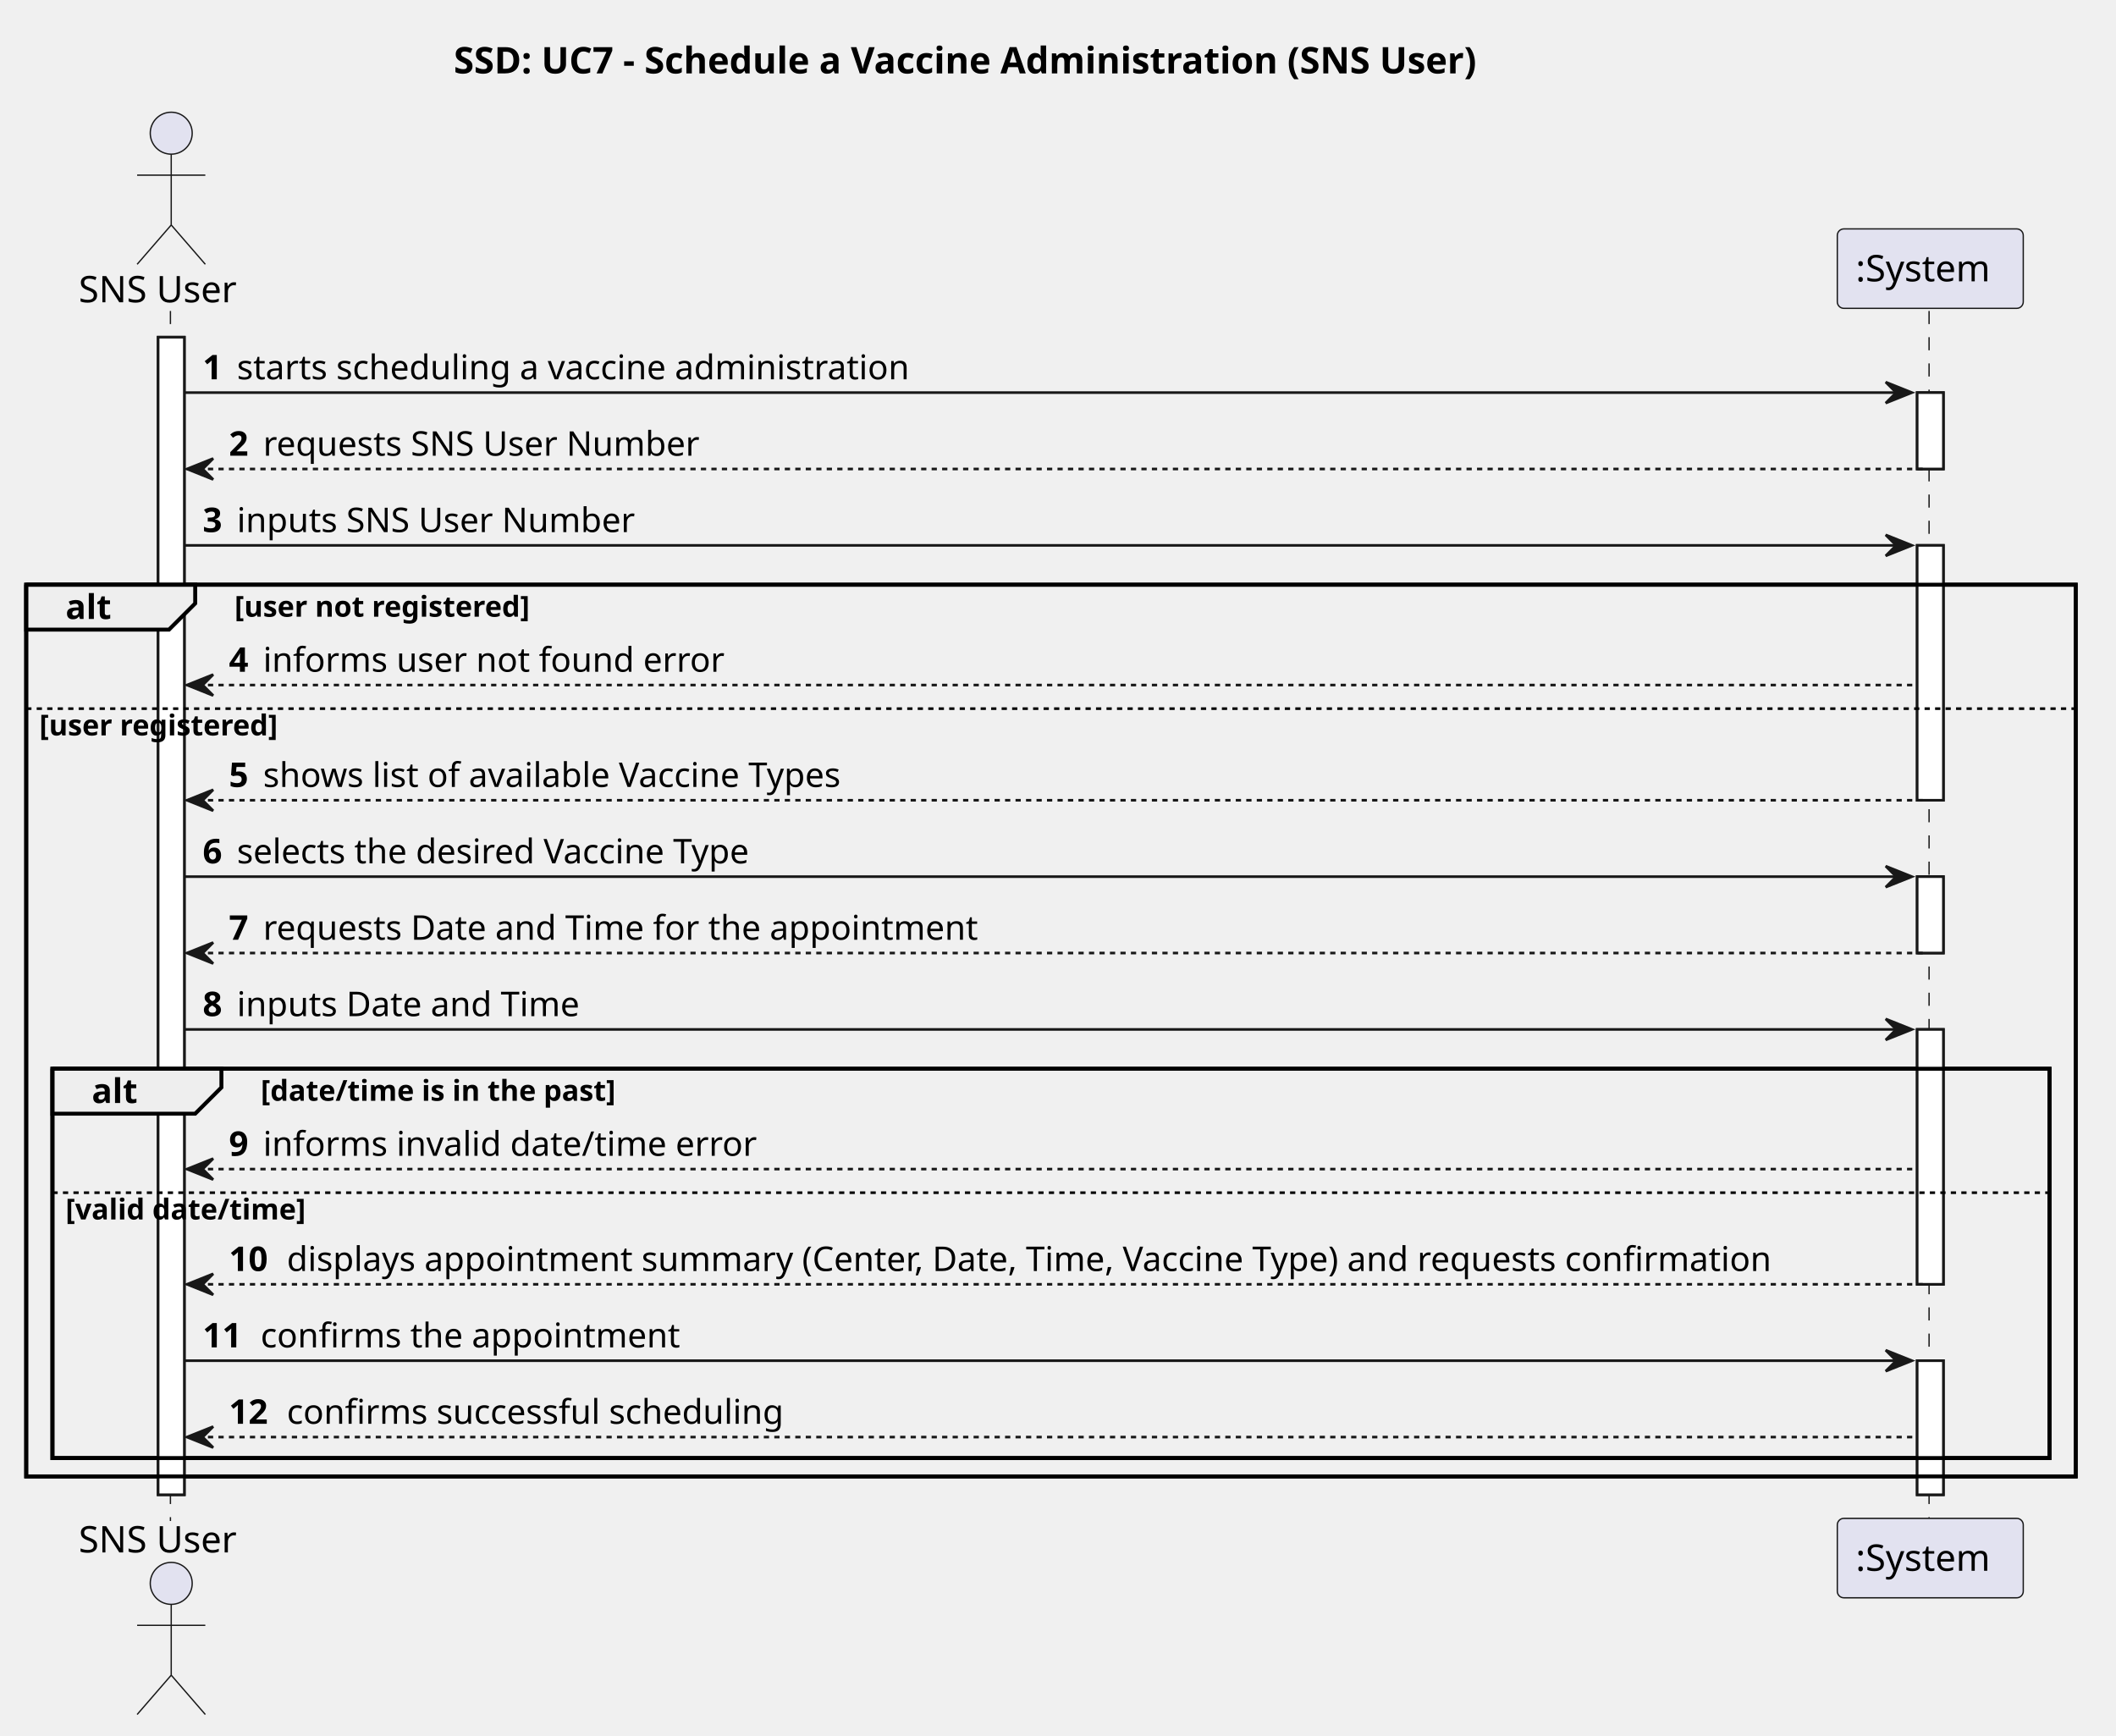
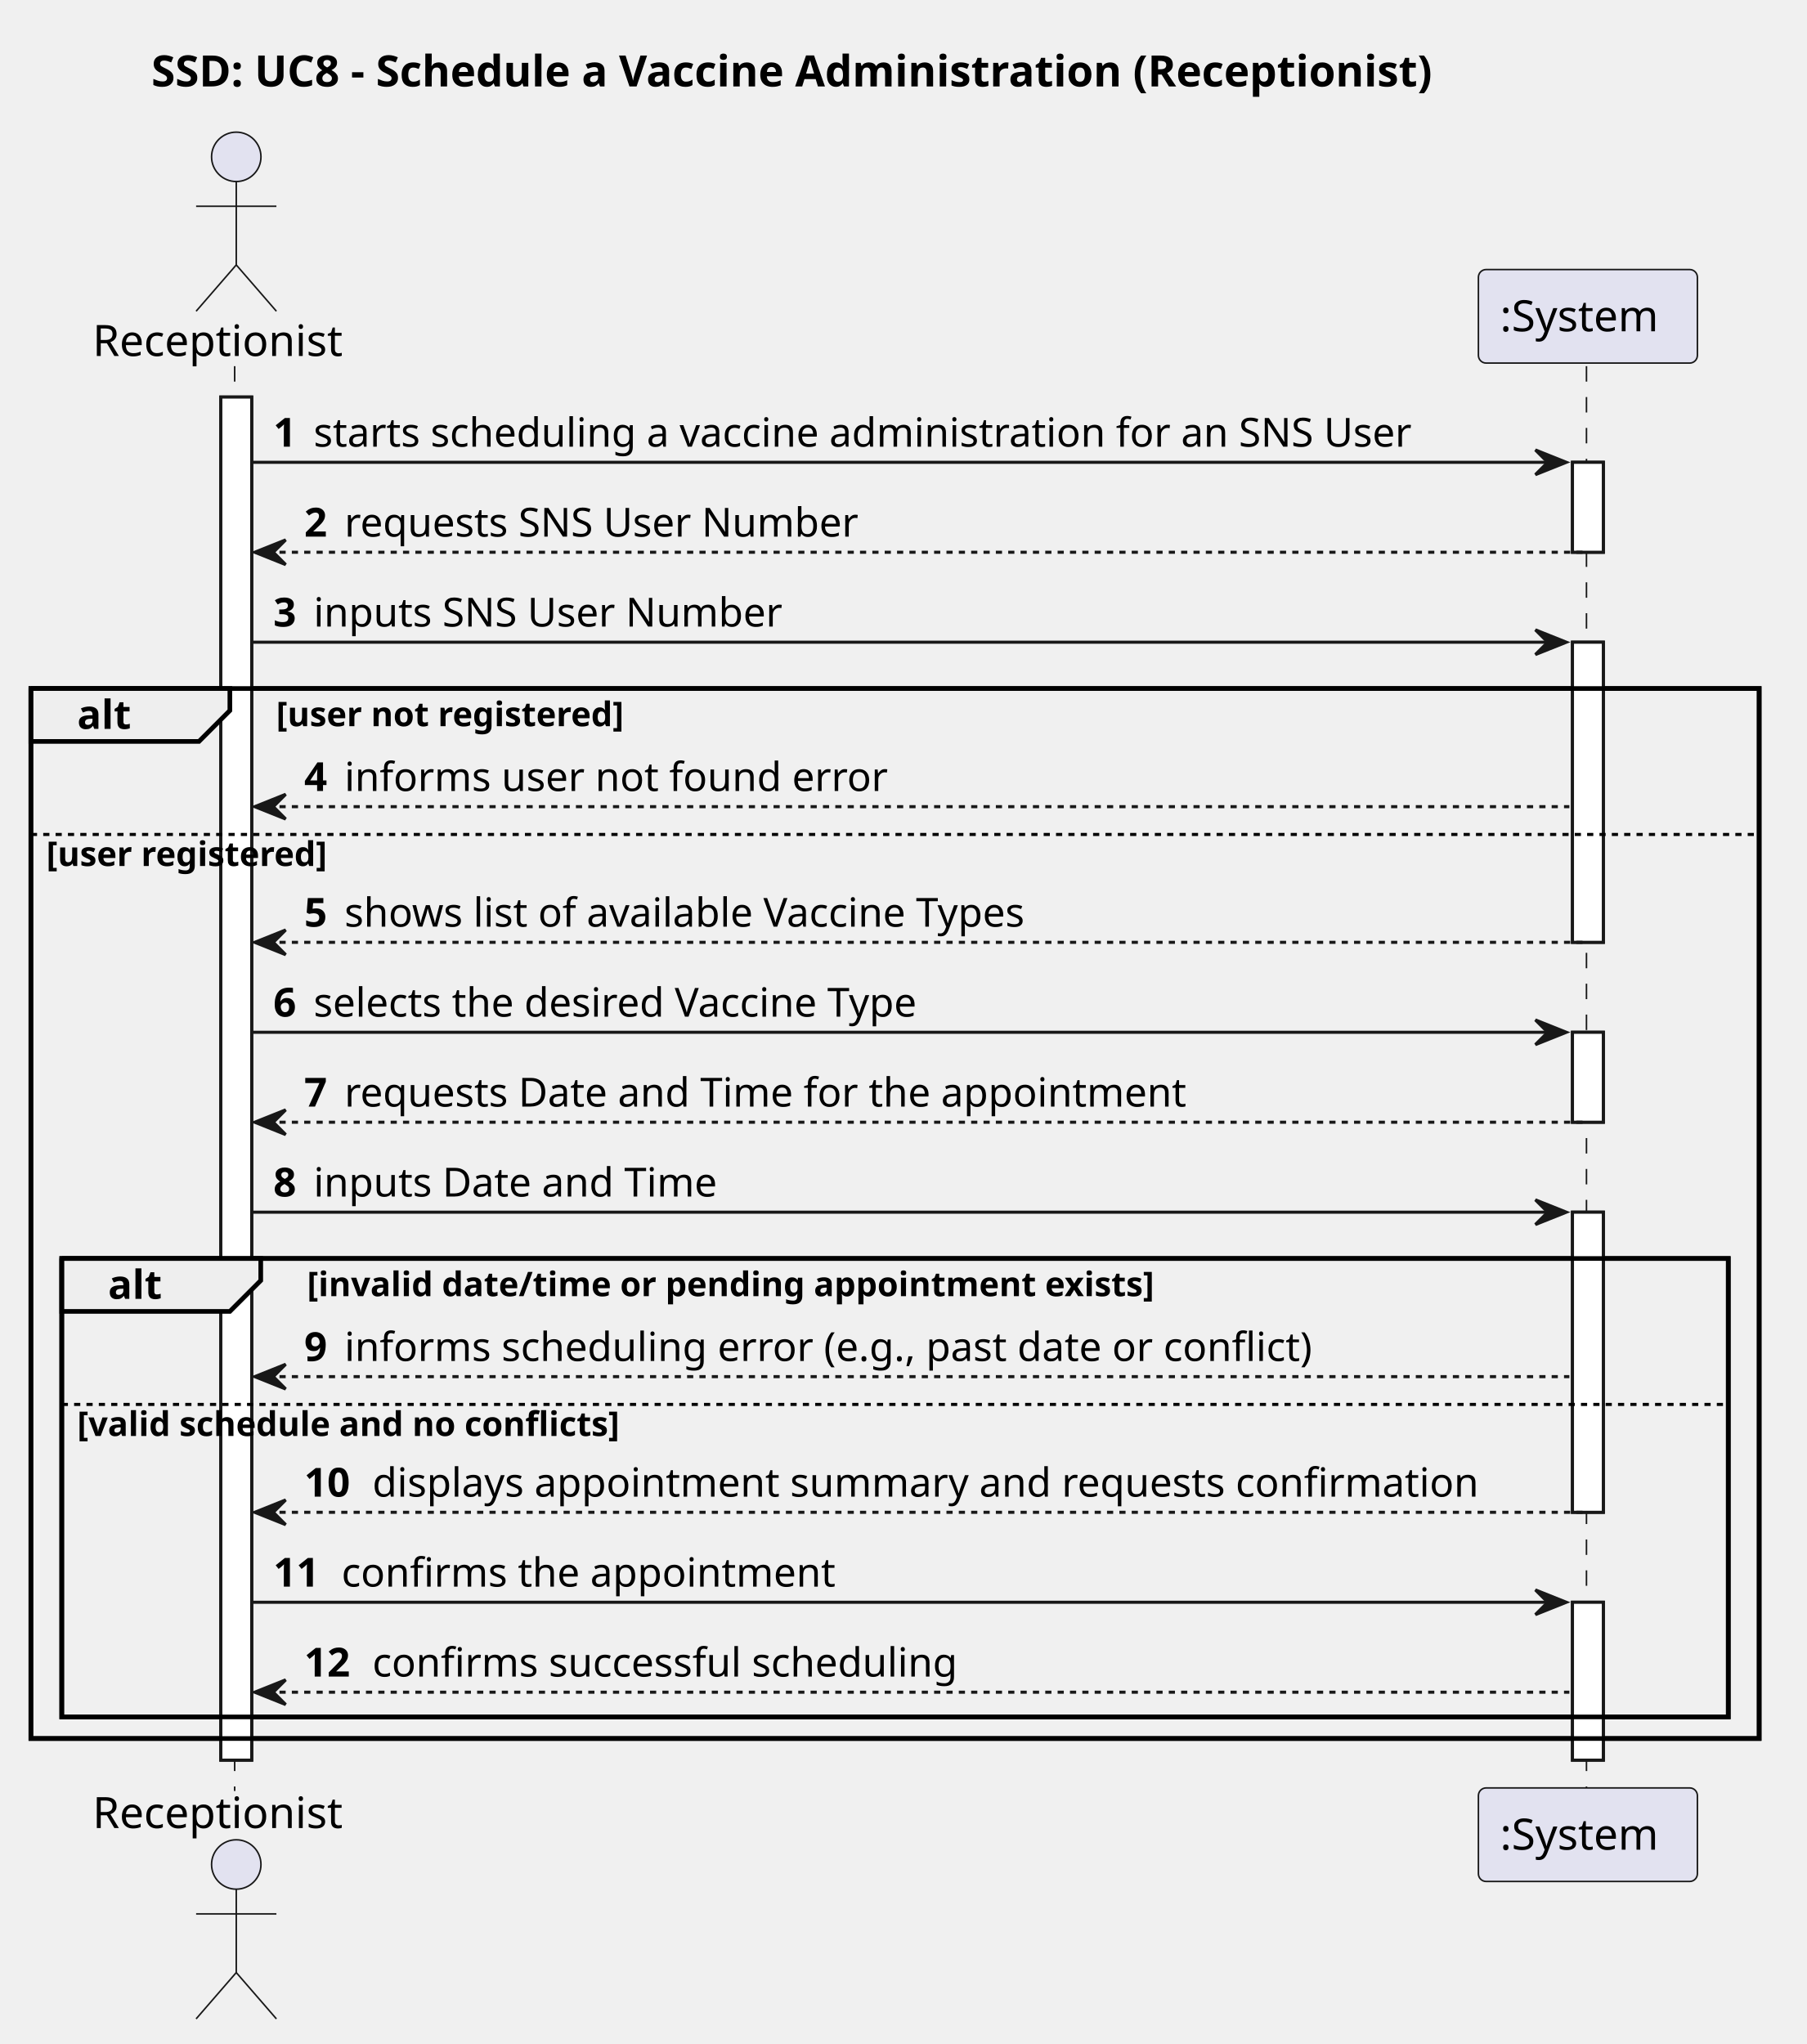
- <svg xmlns="http://www.w3.org/2000/svg" contentStyleType="text/css" data-diagram-type="SEQUENCE" height="662px" preserveAspectRatio="none" style="width:807px;height:662px;background:#FFFFFF;" version="1.1" viewBox="0 0 807 662" width="807px" zoomAndPan="magnify">
+ <svg xmlns="http://www.w3.org/2000/svg" contentStyleType="text/css" data-diagram-type="SEQUENCE" height="662px" preserveAspectRatio="none" style="width:585px;height:662px;background:#FFFFFF;" version="1.1" viewBox="0 0 585 662" width="585px" zoomAndPan="magnify">
  <defs />
  <g>
    <g class="title" data-source-line="1">
-       <text fill="#000000" font-family="sans-serif" font-size="14" font-weight="700" lengthAdjust="spacing" textLength="454.528" x="173.052" y="27.995">SSD: UC7 - Schedule a Vaccine Administration (SNS User)</text>
+       <text fill="#000000" font-family="sans-serif" font-size="14" font-weight="700" lengthAdjust="spacing" textLength="480.662" x="49.025" y="27.995">SSD: UC8 - Schedule a Vaccine Administration (Receptionist)</text>
    </g>
    <g>
-       <rect fill="#FFFFFF" height="441.469" style="stroke:#181818;stroke-width:1;" width="10" x="60.303" y="128.594" />
+       <rect fill="#FFFFFF" height="441.469" style="stroke:#181818;stroke-width:1;" width="10" x="71.514" y="128.594" />
    </g>
    <g>
-       <rect fill="#FFFFFF" height="29.133" style="stroke:#181818;stroke-width:1;" width="10" x="731.171" y="149.727" />
+       <rect fill="#FFFFFF" height="29.133" style="stroke:#181818;stroke-width:1;" width="10" x="509.252" y="149.727" />
    </g>
    <g>
-       <rect fill="#FFFFFF" height="97.203" style="stroke:#181818;stroke-width:1;" width="10" x="731.171" y="207.992" />
+       <rect fill="#FFFFFF" height="97.203" style="stroke:#181818;stroke-width:1;" width="10" x="509.252" y="207.992" />
    </g>
    <g>
-       <rect fill="#FFFFFF" height="29.133" style="stroke:#181818;stroke-width:1;" width="10" x="731.171" y="334.328" />
+       <rect fill="#FFFFFF" height="29.133" style="stroke:#181818;stroke-width:1;" width="10" x="509.252" y="334.328" />
    </g>
    <g>
-       <rect fill="#FFFFFF" height="97.203" style="stroke:#181818;stroke-width:1;" width="10" x="731.171" y="392.594" />
+       <rect fill="#FFFFFF" height="97.203" style="stroke:#181818;stroke-width:1;" width="10" x="509.252" y="392.594" />
    </g>
    <g>
-       <rect fill="#FFFFFF" height="51.133" style="stroke:#181818;stroke-width:1;" width="10" x="731.171" y="518.93" />
+       <rect fill="#FFFFFF" height="51.133" style="stroke:#181818;stroke-width:1;" width="10" x="509.252" y="518.93" />
    </g>
-     <rect fill="none" height="340.07" style="stroke:#000000;stroke-width:1.5;" width="781.632" x="10" y="222.992" />
-     <rect fill="none" height="148.469" style="stroke:#000000;stroke-width:1.5;" width="761.632" x="20" y="407.594" />
-     <g class="participant-lifeline" data-entity-uid="part1" data-qualified-name="User" data-source-line="3" id="part1-lifeline">
+     <rect fill="none" height="340.07" style="stroke:#000000;stroke-width:1.5;" width="559.713" x="10" y="222.992" />
+     <rect fill="none" height="148.469" style="stroke:#000000;stroke-width:1.5;" width="539.713" x="20" y="407.594" />
+     <g class="participant-lifeline" data-entity-uid="part1" data-qualified-name="Rec" data-source-line="3" id="part1-lifeline">
      <g>
-         <rect fill="#000000" fill-opacity="0" height="461.469" width="8" x="61.303" y="118.594" />
-         <line style="stroke:#181818;stroke-width:0.5;stroke-dasharray:5,5;" x1="65" x2="65" y1="118.594" y2="580.062" />
+         <rect fill="#000000" fill-opacity="0" height="461.469" width="8" x="72.514" y="118.594" />
+         <line style="stroke:#181818;stroke-width:0.5;stroke-dasharray:5,5;" x1="76" x2="76" y1="118.594" y2="580.062" />
      </g>
    </g>
    <g class="participant-lifeline" data-entity-uid="part2" data-qualified-name="System" data-source-line="4" id="part2-lifeline">
      <g>
-         <rect fill="#000000" fill-opacity="0" height="461.469" width="8" x="732.171" y="118.594" />
-         <line style="stroke:#181818;stroke-width:0.5;stroke-dasharray:5,5;" x1="735.71" x2="735.71" y1="118.594" y2="580.062" />
+         <rect fill="#000000" fill-opacity="0" height="461.469" width="8" x="510.252" y="118.594" />
+         <line style="stroke:#181818;stroke-width:0.5;stroke-dasharray:5,5;" x1="513.79" x2="513.79" y1="118.594" y2="580.062" />
      </g>
    </g>
-     <g class="participant participant-head" data-entity-uid="part1" data-qualified-name="User" data-source-line="3" id="part1-head">
-       <text fill="#000000" font-family="sans-serif" font-size="14" lengthAdjust="spacing" textLength="64.606" x="30" y="115.292">SNS User</text>
-       <ellipse cx="65.303" cy="50.797" fill="#E2E2F0" rx="8" ry="8" style="stroke:#181818;stroke-width:0.5;" />
-       <path d="M65.303,58.797 L65.303,85.797 M52.303,66.797 L78.303,66.797 M65.303,85.797 L52.303,100.797 M65.303,85.797 L78.303,100.797" fill="none" style="stroke:#181818;stroke-width:0.5;" />
+     <g class="participant participant-head" data-entity-uid="part1" data-qualified-name="Rec" data-source-line="3" id="part1-head">
+       <text fill="#000000" font-family="sans-serif" font-size="14" lengthAdjust="spacing" textLength="87.028" x="30" y="115.292">Receptionist</text>
+       <ellipse cx="76.514" cy="50.797" fill="#E2E2F0" rx="8" ry="8" style="stroke:#181818;stroke-width:0.5;" />
+       <path d="M76.514,58.797 L76.514,85.797 M63.514,66.797 L89.514,66.797 M76.514,85.797 L63.514,100.797 M76.514,85.797 L89.514,100.797" fill="none" style="stroke:#181818;stroke-width:0.5;" />
    </g>
-     <g class="participant participant-tail" data-entity-uid="part1" data-qualified-name="User" data-source-line="3" id="part1-tail">
-       <text fill="#000000" font-family="sans-serif" font-size="14" lengthAdjust="spacing" textLength="64.606" x="30" y="592.058">SNS User</text>
-       <ellipse cx="65.303" cy="603.859" fill="#E2E2F0" rx="8" ry="8" style="stroke:#181818;stroke-width:0.5;" />
-       <path d="M65.303,611.859 L65.303,638.859 M52.303,619.859 L78.303,619.859 M65.303,638.859 L52.303,653.859 M65.303,638.859 L78.303,653.859" fill="none" style="stroke:#181818;stroke-width:0.5;" />
+     <g class="participant participant-tail" data-entity-uid="part1" data-qualified-name="Rec" data-source-line="3" id="part1-tail">
+       <text fill="#000000" font-family="sans-serif" font-size="14" lengthAdjust="spacing" textLength="87.028" x="30" y="592.058">Receptionist</text>
+       <ellipse cx="76.514" cy="603.859" fill="#E2E2F0" rx="8" ry="8" style="stroke:#181818;stroke-width:0.5;" />
+       <path d="M76.514,611.859 L76.514,638.859 M63.514,619.859 L89.514,619.859 M76.514,638.859 L63.514,653.859 M76.514,638.859 L89.514,653.859" fill="none" style="stroke:#181818;stroke-width:0.5;" />
    </g>
    <g class="participant participant-head" data-entity-uid="part2" data-qualified-name="System" data-source-line="4" id="part2-head">
-       <rect fill="#E2E2F0" height="30.297" rx="2.5" ry="2.5" style="stroke:#181818;stroke-width:0.5;" width="70.923" x="700.71" y="87.297" />
-       <text fill="#000000" font-family="sans-serif" font-size="14" lengthAdjust="spacing" textLength="56.923" x="707.71" y="107.292">:System</text>
+       <rect fill="#E2E2F0" height="30.297" rx="2.5" ry="2.5" style="stroke:#181818;stroke-width:0.5;" width="70.923" x="478.79" y="87.297" />
+       <text fill="#000000" font-family="sans-serif" font-size="14" lengthAdjust="spacing" textLength="56.923" x="485.79" y="107.292">:System</text>
    </g>
    <g class="participant participant-tail" data-entity-uid="part2" data-qualified-name="System" data-source-line="4" id="part2-tail">
-       <rect fill="#E2E2F0" height="30.297" rx="2.5" ry="2.5" style="stroke:#181818;stroke-width:0.5;" width="70.923" x="700.71" y="579.062" />
-       <text fill="#000000" font-family="sans-serif" font-size="14" lengthAdjust="spacing" textLength="56.923" x="707.71" y="599.058">:System</text>
+       <rect fill="#E2E2F0" height="30.297" rx="2.5" ry="2.5" style="stroke:#181818;stroke-width:0.5;" width="70.923" x="478.79" y="579.062" />
+       <text fill="#000000" font-family="sans-serif" font-size="14" lengthAdjust="spacing" textLength="56.923" x="485.79" y="599.058">:System</text>
    </g>
    <g>
-       <rect fill="#FFFFFF" height="441.469" style="stroke:#181818;stroke-width:1;" width="10" x="60.303" y="128.594" />
+       <rect fill="#FFFFFF" height="441.469" style="stroke:#181818;stroke-width:1;" width="10" x="71.514" y="128.594" />
    </g>
    <g>
-       <rect fill="#FFFFFF" height="29.133" style="stroke:#181818;stroke-width:1;" width="10" x="731.171" y="149.727" />
+       <rect fill="#FFFFFF" height="29.133" style="stroke:#181818;stroke-width:1;" width="10" x="509.252" y="149.727" />
    </g>
    <g>
-       <rect fill="#FFFFFF" height="97.203" style="stroke:#181818;stroke-width:1;" width="10" x="731.171" y="207.992" />
+       <rect fill="#FFFFFF" height="97.203" style="stroke:#181818;stroke-width:1;" width="10" x="509.252" y="207.992" />
    </g>
    <g>
-       <rect fill="#FFFFFF" height="29.133" style="stroke:#181818;stroke-width:1;" width="10" x="731.171" y="334.328" />
+       <rect fill="#FFFFFF" height="29.133" style="stroke:#181818;stroke-width:1;" width="10" x="509.252" y="334.328" />
    </g>
    <g>
-       <rect fill="#FFFFFF" height="97.203" style="stroke:#181818;stroke-width:1;" width="10" x="731.171" y="392.594" />
+       <rect fill="#FFFFFF" height="97.203" style="stroke:#181818;stroke-width:1;" width="10" x="509.252" y="392.594" />
    </g>
    <g>
-       <rect fill="#FFFFFF" height="51.133" style="stroke:#181818;stroke-width:1;" width="10" x="731.171" y="518.93" />
+       <rect fill="#FFFFFF" height="51.133" style="stroke:#181818;stroke-width:1;" width="10" x="509.252" y="518.93" />
    </g>
    <g class="message" data-entity-1="part1" data-entity-2="part2" data-source-line="9" id="msg1">
-       <polygon fill="#181818" points="719.171,145.727,729.171,149.727,719.171,153.727,723.171,149.727" style="stroke:#181818;stroke-width:1;" />
-       <line style="stroke:#181818;stroke-width:1;" x1="70.303" x2="725.171" y1="149.727" y2="149.727" />
-       <text fill="#000000" font-family="sans-serif" font-size="13" font-weight="700" lengthAdjust="spacing" textLength="9.045" x="77.303" y="144.661">1</text>
-       <text fill="#000000" font-family="sans-serif" font-size="13" lengthAdjust="spacing" textLength="276.142" x="90.349" y="144.661">starts scheduling a vaccine administration</text>
+       <polygon fill="#181818" points="497.252,145.727,507.252,149.727,497.252,153.727,501.252,149.727" style="stroke:#181818;stroke-width:1;" />
+       <line style="stroke:#181818;stroke-width:1;" x1="81.514" x2="503.252" y1="149.727" y2="149.727" />
+       <text fill="#000000" font-family="sans-serif" font-size="13" font-weight="700" lengthAdjust="spacing" textLength="9.045" x="88.514" y="144.661">1</text>
+       <text fill="#000000" font-family="sans-serif" font-size="13" lengthAdjust="spacing" textLength="382.611" x="101.56" y="144.661">starts scheduling a vaccine administration for an SNS User</text>
    </g>
    <g class="message" data-entity-1="part2" data-entity-2="part1" data-source-line="11" id="msg2">
-       <polygon fill="#181818" points="81.303,174.859,71.303,178.859,81.303,182.859,77.303,178.859" style="stroke:#181818;stroke-width:1;" />
-       <line style="stroke:#181818;stroke-width:1;stroke-dasharray:2,2;" x1="75.303" x2="735.171" y1="178.859" y2="178.859" />
-       <text fill="#000000" font-family="sans-serif" font-size="13" font-weight="700" lengthAdjust="spacing" textLength="9.045" x="87.303" y="173.793">2</text>
-       <text fill="#000000" font-family="sans-serif" font-size="13" lengthAdjust="spacing" textLength="176.954" x="100.349" y="173.793">requests SNS User Number</text>
+       <polygon fill="#181818" points="92.514,174.859,82.514,178.859,92.514,182.859,88.514,178.859" style="stroke:#181818;stroke-width:1;" />
+       <line style="stroke:#181818;stroke-width:1;stroke-dasharray:2,2;" x1="86.514" x2="513.251" y1="178.859" y2="178.859" />
+       <text fill="#000000" font-family="sans-serif" font-size="13" font-weight="700" lengthAdjust="spacing" textLength="9.045" x="98.514" y="173.793">2</text>
+       <text fill="#000000" font-family="sans-serif" font-size="13" lengthAdjust="spacing" textLength="176.954" x="111.56" y="173.793">requests SNS User Number</text>
    </g>
    <g class="message" data-entity-1="part1" data-entity-2="part2" data-source-line="14" id="msg3">
-       <polygon fill="#181818" points="719.171,203.992,729.171,207.992,719.171,211.992,723.171,207.992" style="stroke:#181818;stroke-width:1;" />
-       <line style="stroke:#181818;stroke-width:1;" x1="70.303" x2="725.171" y1="207.992" y2="207.992" />
-       <text fill="#000000" font-family="sans-serif" font-size="13" font-weight="700" lengthAdjust="spacing" textLength="9.045" x="77.303" y="202.926">3</text>
-       <text fill="#000000" font-family="sans-serif" font-size="13" lengthAdjust="spacing" textLength="160.691" x="90.349" y="202.926">inputs SNS User Number</text>
+       <polygon fill="#181818" points="497.252,203.992,507.252,207.992,497.252,211.992,501.252,207.992" style="stroke:#181818;stroke-width:1;" />
+       <line style="stroke:#181818;stroke-width:1;" x1="81.514" x2="503.252" y1="207.992" y2="207.992" />
+       <text fill="#000000" font-family="sans-serif" font-size="13" font-weight="700" lengthAdjust="spacing" textLength="9.045" x="88.514" y="202.926">3</text>
+       <text fill="#000000" font-family="sans-serif" font-size="13" lengthAdjust="spacing" textLength="160.691" x="101.56" y="202.926">inputs SNS User Number</text>
    </g>
    <path d="M10,222.992 L74.443,222.992 L74.443,230.125 L64.443,240.125 L10,240.125 L10,222.992" fill="#EEEEEE" style="stroke:#000000;stroke-width:1.5;" />
-     <rect fill="none" height="340.07" style="stroke:#000000;stroke-width:1.5;" width="781.632" x="10" y="222.992" />
+     <rect fill="none" height="340.07" style="stroke:#000000;stroke-width:1.5;" width="559.713" x="10" y="222.992" />
    <text fill="#000000" font-family="sans-serif" font-size="13" font-weight="700" lengthAdjust="spacing" textLength="19.443" x="25" y="236.059">alt</text>
    <text fill="#000000" font-family="sans-serif" font-size="11" font-weight="700" lengthAdjust="spacing" textLength="130.179" x="89.443" y="235.203">[user not registered]</text>
    <g class="message" data-entity-1="part2" data-entity-2="part1" data-source-line="18" id="msg4">
-       <polygon fill="#181818" points="81.303,257.258,71.303,261.258,81.303,265.258,77.303,261.258" style="stroke:#181818;stroke-width:1;" />
-       <line style="stroke:#181818;stroke-width:1;stroke-dasharray:2,2;" x1="75.303" x2="730.171" y1="261.258" y2="261.258" />
-       <text fill="#000000" font-family="sans-serif" font-size="13" font-weight="700" lengthAdjust="spacing" textLength="9.045" x="87.303" y="256.192">4</text>
-       <text fill="#000000" font-family="sans-serif" font-size="13" lengthAdjust="spacing" textLength="184.583" x="100.349" y="256.192">informs user not found error</text>
+       <polygon fill="#181818" points="92.514,257.258,82.514,261.258,92.514,265.258,88.514,261.258" style="stroke:#181818;stroke-width:1;" />
+       <line style="stroke:#181818;stroke-width:1;stroke-dasharray:2,2;" x1="86.514" x2="508.252" y1="261.258" y2="261.258" />
+       <text fill="#000000" font-family="sans-serif" font-size="13" font-weight="700" lengthAdjust="spacing" textLength="9.045" x="98.514" y="256.192">4</text>
+       <text fill="#000000" font-family="sans-serif" font-size="13" lengthAdjust="spacing" textLength="184.583" x="111.56" y="256.192">informs user not found error</text>
    </g>
-     <line style="stroke:#000000;stroke-width:1;stroke-dasharray:2,2;" x1="10" x2="791.632" y1="270.258" y2="270.258" />
+     <line style="stroke:#000000;stroke-width:1;stroke-dasharray:2,2;" x1="10" x2="569.713" y1="270.258" y2="270.258" />
    <text fill="#000000" font-family="sans-serif" font-size="11" font-weight="700" lengthAdjust="spacing" textLength="105.703" x="15" y="280.468">[user registered]</text>
    <g class="message" data-entity-1="part2" data-entity-2="part1" data-source-line="20" id="msg5">
-       <polygon fill="#181818" points="81.303,301.195,71.303,305.195,81.303,309.195,77.303,305.195" style="stroke:#181818;stroke-width:1;" />
-       <line style="stroke:#181818;stroke-width:1;stroke-dasharray:2,2;" x1="75.303" x2="735.171" y1="305.195" y2="305.195" />
-       <text fill="#000000" font-family="sans-serif" font-size="13" font-weight="700" lengthAdjust="spacing" textLength="9.045" x="87.303" y="300.129">5</text>
-       <text fill="#000000" font-family="sans-serif" font-size="13" lengthAdjust="spacing" textLength="240.995" x="100.349" y="300.129">shows list of available Vaccine Types</text>
+       <polygon fill="#181818" points="92.514,301.195,82.514,305.195,92.514,309.195,88.514,305.195" style="stroke:#181818;stroke-width:1;" />
+       <line style="stroke:#181818;stroke-width:1;stroke-dasharray:2,2;" x1="86.514" x2="513.251" y1="305.195" y2="305.195" />
+       <text fill="#000000" font-family="sans-serif" font-size="13" font-weight="700" lengthAdjust="spacing" textLength="9.045" x="98.514" y="300.129">5</text>
+       <text fill="#000000" font-family="sans-serif" font-size="13" lengthAdjust="spacing" textLength="240.995" x="111.56" y="300.129">shows list of available Vaccine Types</text>
    </g>
    <g class="message" data-entity-1="part1" data-entity-2="part2" data-source-line="23" id="msg6">
-       <polygon fill="#181818" points="719.171,330.328,729.171,334.328,719.171,338.328,723.171,334.328" style="stroke:#181818;stroke-width:1;" />
-       <line style="stroke:#181818;stroke-width:1;" x1="70.303" x2="725.171" y1="334.328" y2="334.328" />
-       <text fill="#000000" font-family="sans-serif" font-size="13" font-weight="700" lengthAdjust="spacing" textLength="9.045" x="77.303" y="329.262">6</text>
-       <text fill="#000000" font-family="sans-serif" font-size="13" lengthAdjust="spacing" textLength="214.379" x="90.349" y="329.262">selects the desired Vaccine Type</text>
+       <polygon fill="#181818" points="497.252,330.328,507.252,334.328,497.252,338.328,501.252,334.328" style="stroke:#181818;stroke-width:1;" />
+       <line style="stroke:#181818;stroke-width:1;" x1="81.514" x2="503.252" y1="334.328" y2="334.328" />
+       <text fill="#000000" font-family="sans-serif" font-size="13" font-weight="700" lengthAdjust="spacing" textLength="9.045" x="88.514" y="329.262">6</text>
+       <text fill="#000000" font-family="sans-serif" font-size="13" lengthAdjust="spacing" textLength="214.379" x="101.56" y="329.262">selects the desired Vaccine Type</text>
    </g>
    <g class="message" data-entity-1="part2" data-entity-2="part1" data-source-line="25" id="msg7">
-       <polygon fill="#181818" points="81.303,359.461,71.303,363.461,81.303,367.461,77.303,363.461" style="stroke:#181818;stroke-width:1;" />
-       <line style="stroke:#181818;stroke-width:1;stroke-dasharray:2,2;" x1="75.303" x2="735.171" y1="363.461" y2="363.461" />
-       <text fill="#000000" font-family="sans-serif" font-size="13" font-weight="700" lengthAdjust="spacing" textLength="9.045" x="87.303" y="358.395">7</text>
-       <text fill="#000000" font-family="sans-serif" font-size="13" lengthAdjust="spacing" textLength="291.592" x="100.349" y="358.395">requests Date and Time for the appointment</text>
+       <polygon fill="#181818" points="92.514,359.461,82.514,363.461,92.514,367.461,88.514,363.461" style="stroke:#181818;stroke-width:1;" />
+       <line style="stroke:#181818;stroke-width:1;stroke-dasharray:2,2;" x1="86.514" x2="513.251" y1="363.461" y2="363.461" />
+       <text fill="#000000" font-family="sans-serif" font-size="13" font-weight="700" lengthAdjust="spacing" textLength="9.045" x="98.514" y="358.395">7</text>
+       <text fill="#000000" font-family="sans-serif" font-size="13" lengthAdjust="spacing" textLength="291.592" x="111.56" y="358.395">requests Date and Time for the appointment</text>
    </g>
    <g class="message" data-entity-1="part1" data-entity-2="part2" data-source-line="28" id="msg8">
-       <polygon fill="#181818" points="719.171,388.594,729.171,392.594,719.171,396.594,723.171,392.594" style="stroke:#181818;stroke-width:1;" />
-       <line style="stroke:#181818;stroke-width:1;" x1="70.303" x2="725.171" y1="392.594" y2="392.594" />
-       <text fill="#000000" font-family="sans-serif" font-size="13" font-weight="700" lengthAdjust="spacing" textLength="9.045" x="77.303" y="387.528">8</text>
-       <text fill="#000000" font-family="sans-serif" font-size="13" lengthAdjust="spacing" textLength="140.353" x="90.349" y="387.528">inputs Date and Time</text>
+       <polygon fill="#181818" points="497.252,388.594,507.252,392.594,497.252,396.594,501.252,392.594" style="stroke:#181818;stroke-width:1;" />
+       <line style="stroke:#181818;stroke-width:1;" x1="81.514" x2="503.252" y1="392.594" y2="392.594" />
+       <text fill="#000000" font-family="sans-serif" font-size="13" font-weight="700" lengthAdjust="spacing" textLength="9.045" x="88.514" y="387.528">8</text>
+       <text fill="#000000" font-family="sans-serif" font-size="13" lengthAdjust="spacing" textLength="140.353" x="101.56" y="387.528">inputs Date and Time</text>
    </g>
    <path d="M20,407.594 L84.443,407.594 L84.443,414.727 L74.443,424.727 L20,424.727 L20,407.594" fill="#EEEEEE" style="stroke:#000000;stroke-width:1.5;" />
-     <rect fill="none" height="148.469" style="stroke:#000000;stroke-width:1.5;" width="761.632" x="20" y="407.594" />
+     <rect fill="none" height="148.469" style="stroke:#000000;stroke-width:1.5;" width="539.713" x="20" y="407.594" />
    <text fill="#000000" font-family="sans-serif" font-size="13" font-weight="700" lengthAdjust="spacing" textLength="19.443" x="35" y="420.661">alt</text>
-     <text fill="#000000" font-family="sans-serif" font-size="11" font-weight="700" lengthAdjust="spacing" textLength="154.929" x="99.443" y="419.804">[date/time is in the past]</text>
+     <text fill="#000000" font-family="sans-serif" font-size="11" font-weight="700" lengthAdjust="spacing" textLength="310.573" x="99.443" y="419.804">[invalid date/time or pending appointment exists]</text>
    <g class="message" data-entity-1="part2" data-entity-2="part1" data-source-line="32" id="msg9">
-       <polygon fill="#181818" points="81.303,441.859,71.303,445.859,81.303,449.859,77.303,445.859" style="stroke:#181818;stroke-width:1;" />
-       <line style="stroke:#181818;stroke-width:1;stroke-dasharray:2,2;" x1="75.303" x2="730.171" y1="445.859" y2="445.859" />
-       <text fill="#000000" font-family="sans-serif" font-size="13" font-weight="700" lengthAdjust="spacing" textLength="9.045" x="87.303" y="440.793">9</text>
-       <text fill="#000000" font-family="sans-serif" font-size="13" lengthAdjust="spacing" textLength="199.596" x="100.349" y="440.793">informs invalid date/time error</text>
+       <polygon fill="#181818" points="92.514,441.859,82.514,445.859,92.514,449.859,88.514,445.859" style="stroke:#181818;stroke-width:1;" />
+       <line style="stroke:#181818;stroke-width:1;stroke-dasharray:2,2;" x1="86.514" x2="508.252" y1="445.859" y2="445.859" />
+       <text fill="#000000" font-family="sans-serif" font-size="13" font-weight="700" lengthAdjust="spacing" textLength="9.045" x="98.514" y="440.793">9</text>
+       <text fill="#000000" font-family="sans-serif" font-size="13" lengthAdjust="spacing" textLength="337.315" x="111.56" y="440.793">informs scheduling error (e.g., past date or conflict)</text>
    </g>
-     <line style="stroke:#000000;stroke-width:1;stroke-dasharray:2,2;" x1="20" x2="781.632" y1="454.859" y2="454.859" />
-     <text fill="#000000" font-family="sans-serif" font-size="11" font-weight="700" lengthAdjust="spacing" textLength="103.877" x="25" y="465.07">[valid date/time]</text>
+     <line style="stroke:#000000;stroke-width:1;stroke-dasharray:2,2;" x1="20" x2="559.713" y1="454.859" y2="454.859" />
+     <text fill="#000000" font-family="sans-serif" font-size="11" font-weight="700" lengthAdjust="spacing" textLength="201.754" x="25" y="465.07">[valid schedule and no conflicts]</text>
    <g class="message" data-entity-1="part2" data-entity-2="part1" data-source-line="34" id="msg10">
-       <polygon fill="#181818" points="81.303,485.797,71.303,489.797,81.303,493.797,77.303,489.797" style="stroke:#181818;stroke-width:1;" />
-       <line style="stroke:#181818;stroke-width:1;stroke-dasharray:2,2;" x1="75.303" x2="735.171" y1="489.797" y2="489.797" />
-       <text fill="#000000" font-family="sans-serif" font-size="13" font-weight="700" lengthAdjust="spacing" textLength="18.091" x="87.303" y="484.731">10</text>
-       <text fill="#000000" font-family="sans-serif" font-size="13" lengthAdjust="spacing" textLength="614.777" x="109.394" y="484.731">displays appointment summary (Center, Date, Time, Vaccine Type) and requests confirmation</text>
+       <polygon fill="#181818" points="92.514,485.797,82.514,489.797,92.514,493.797,88.514,489.797" style="stroke:#181818;stroke-width:1;" />
+       <line style="stroke:#181818;stroke-width:1;stroke-dasharray:2,2;" x1="86.514" x2="513.251" y1="489.797" y2="489.797" />
+       <text fill="#000000" font-family="sans-serif" font-size="13" font-weight="700" lengthAdjust="spacing" textLength="18.091" x="98.514" y="484.731">10</text>
+       <text fill="#000000" font-family="sans-serif" font-size="13" lengthAdjust="spacing" textLength="381.647" x="120.605" y="484.731">displays appointment summary and requests confirmation</text>
    </g>
    <g class="message" data-entity-1="part1" data-entity-2="part2" data-source-line="37" id="msg11">
-       <polygon fill="#181818" points="719.171,514.93,729.171,518.93,719.171,522.93,723.171,518.93" style="stroke:#181818;stroke-width:1;" />
-       <line style="stroke:#181818;stroke-width:1;" x1="70.303" x2="725.171" y1="518.93" y2="518.93" />
-       <text fill="#000000" font-family="sans-serif" font-size="13" font-weight="700" lengthAdjust="spacing" textLength="18.091" x="77.303" y="513.864">11</text>
-       <text fill="#000000" font-family="sans-serif" font-size="13" lengthAdjust="spacing" textLength="169.279" x="99.394" y="513.864">confirms the appointment</text>
+       <polygon fill="#181818" points="497.252,514.93,507.252,518.93,497.252,522.93,501.252,518.93" style="stroke:#181818;stroke-width:1;" />
+       <line style="stroke:#181818;stroke-width:1;" x1="81.514" x2="503.252" y1="518.93" y2="518.93" />
+       <text fill="#000000" font-family="sans-serif" font-size="13" font-weight="700" lengthAdjust="spacing" textLength="18.091" x="88.514" y="513.864">11</text>
+       <text fill="#000000" font-family="sans-serif" font-size="13" lengthAdjust="spacing" textLength="169.279" x="110.605" y="513.864">confirms the appointment</text>
    </g>
    <g class="message" data-entity-1="part2" data-entity-2="part1" data-source-line="39" id="msg12">
-       <polygon fill="#181818" points="81.303,544.062,71.303,548.062,81.303,552.062,77.303,548.062" style="stroke:#181818;stroke-width:1;" />
-       <line style="stroke:#181818;stroke-width:1;stroke-dasharray:2,2;" x1="75.303" x2="730.171" y1="548.062" y2="548.062" />
-       <text fill="#000000" font-family="sans-serif" font-size="13" font-weight="700" lengthAdjust="spacing" textLength="18.091" x="87.303" y="542.997">12</text>
-       <text fill="#000000" font-family="sans-serif" font-size="13" lengthAdjust="spacing" textLength="202.217" x="109.394" y="542.997">confirms successful scheduling</text>
+       <polygon fill="#181818" points="92.514,544.062,82.514,548.062,92.514,552.062,88.514,548.062" style="stroke:#181818;stroke-width:1;" />
+       <line style="stroke:#181818;stroke-width:1;stroke-dasharray:2,2;" x1="86.514" x2="508.252" y1="548.062" y2="548.062" />
+       <text fill="#000000" font-family="sans-serif" font-size="13" font-weight="700" lengthAdjust="spacing" textLength="18.091" x="98.514" y="542.997">12</text>
+       <text fill="#000000" font-family="sans-serif" font-size="13" lengthAdjust="spacing" textLength="202.217" x="120.605" y="542.997">confirms successful scheduling</text>
    </g>
  </g>
</svg>
